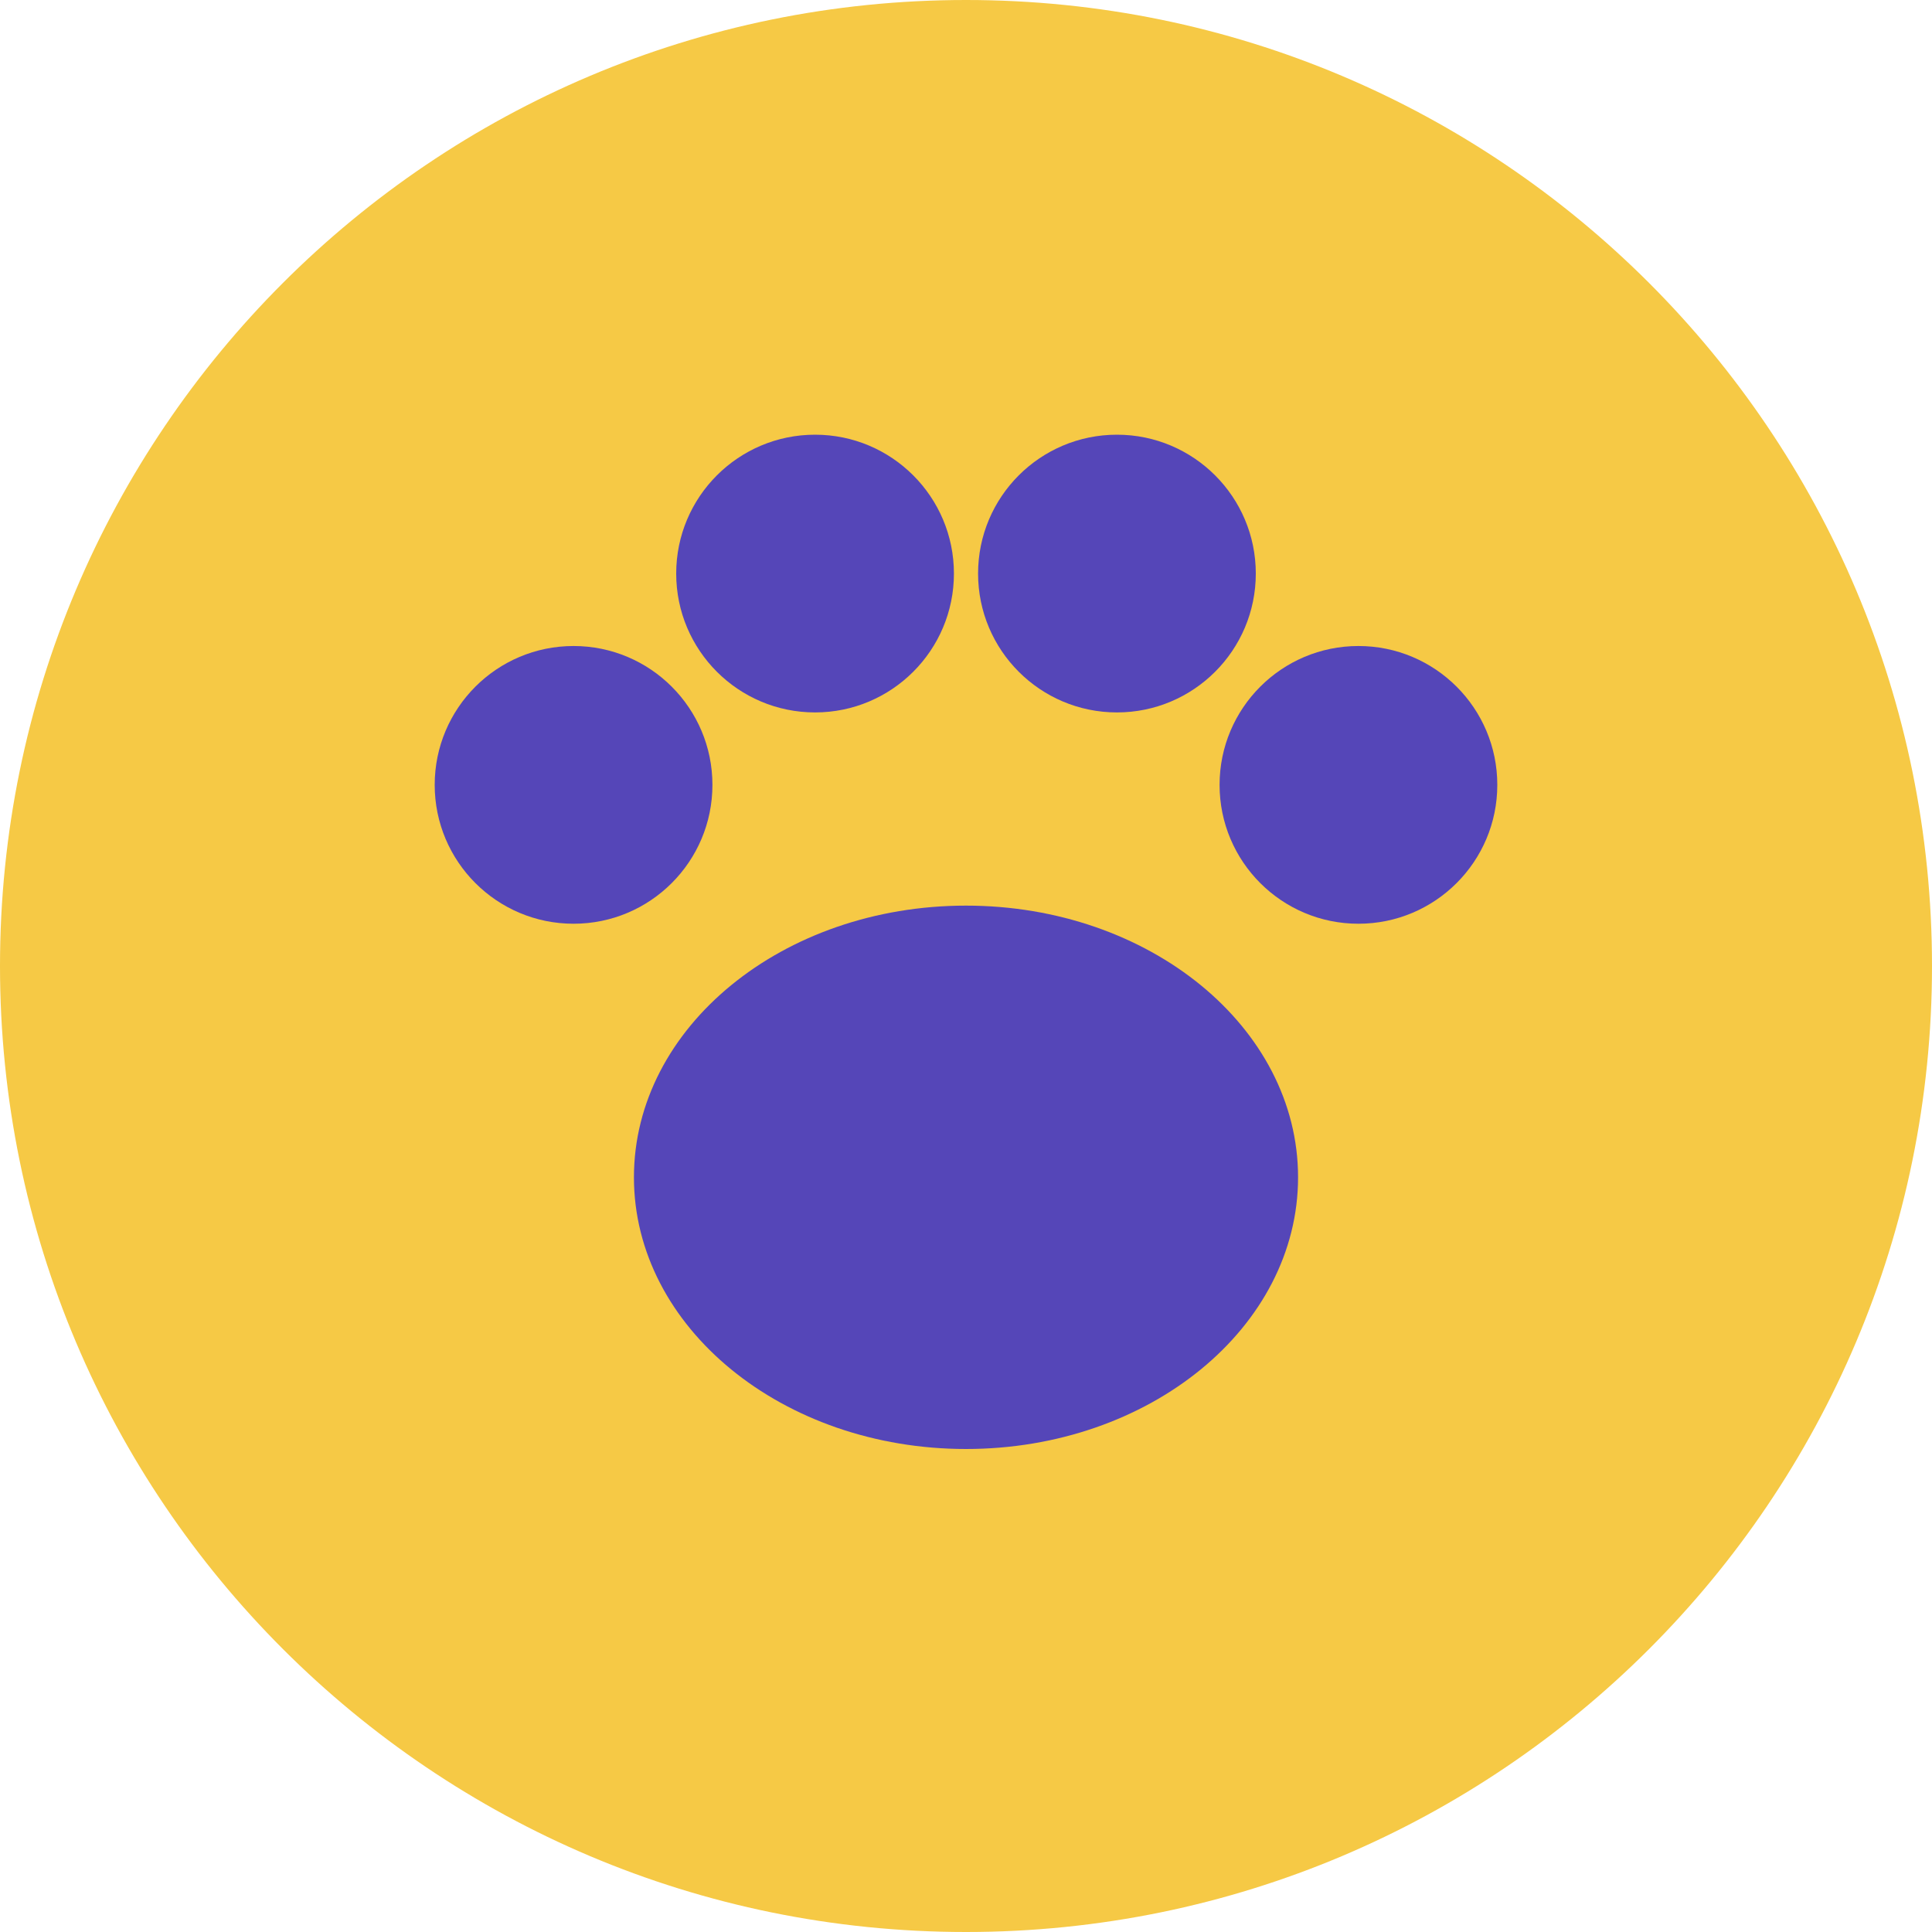
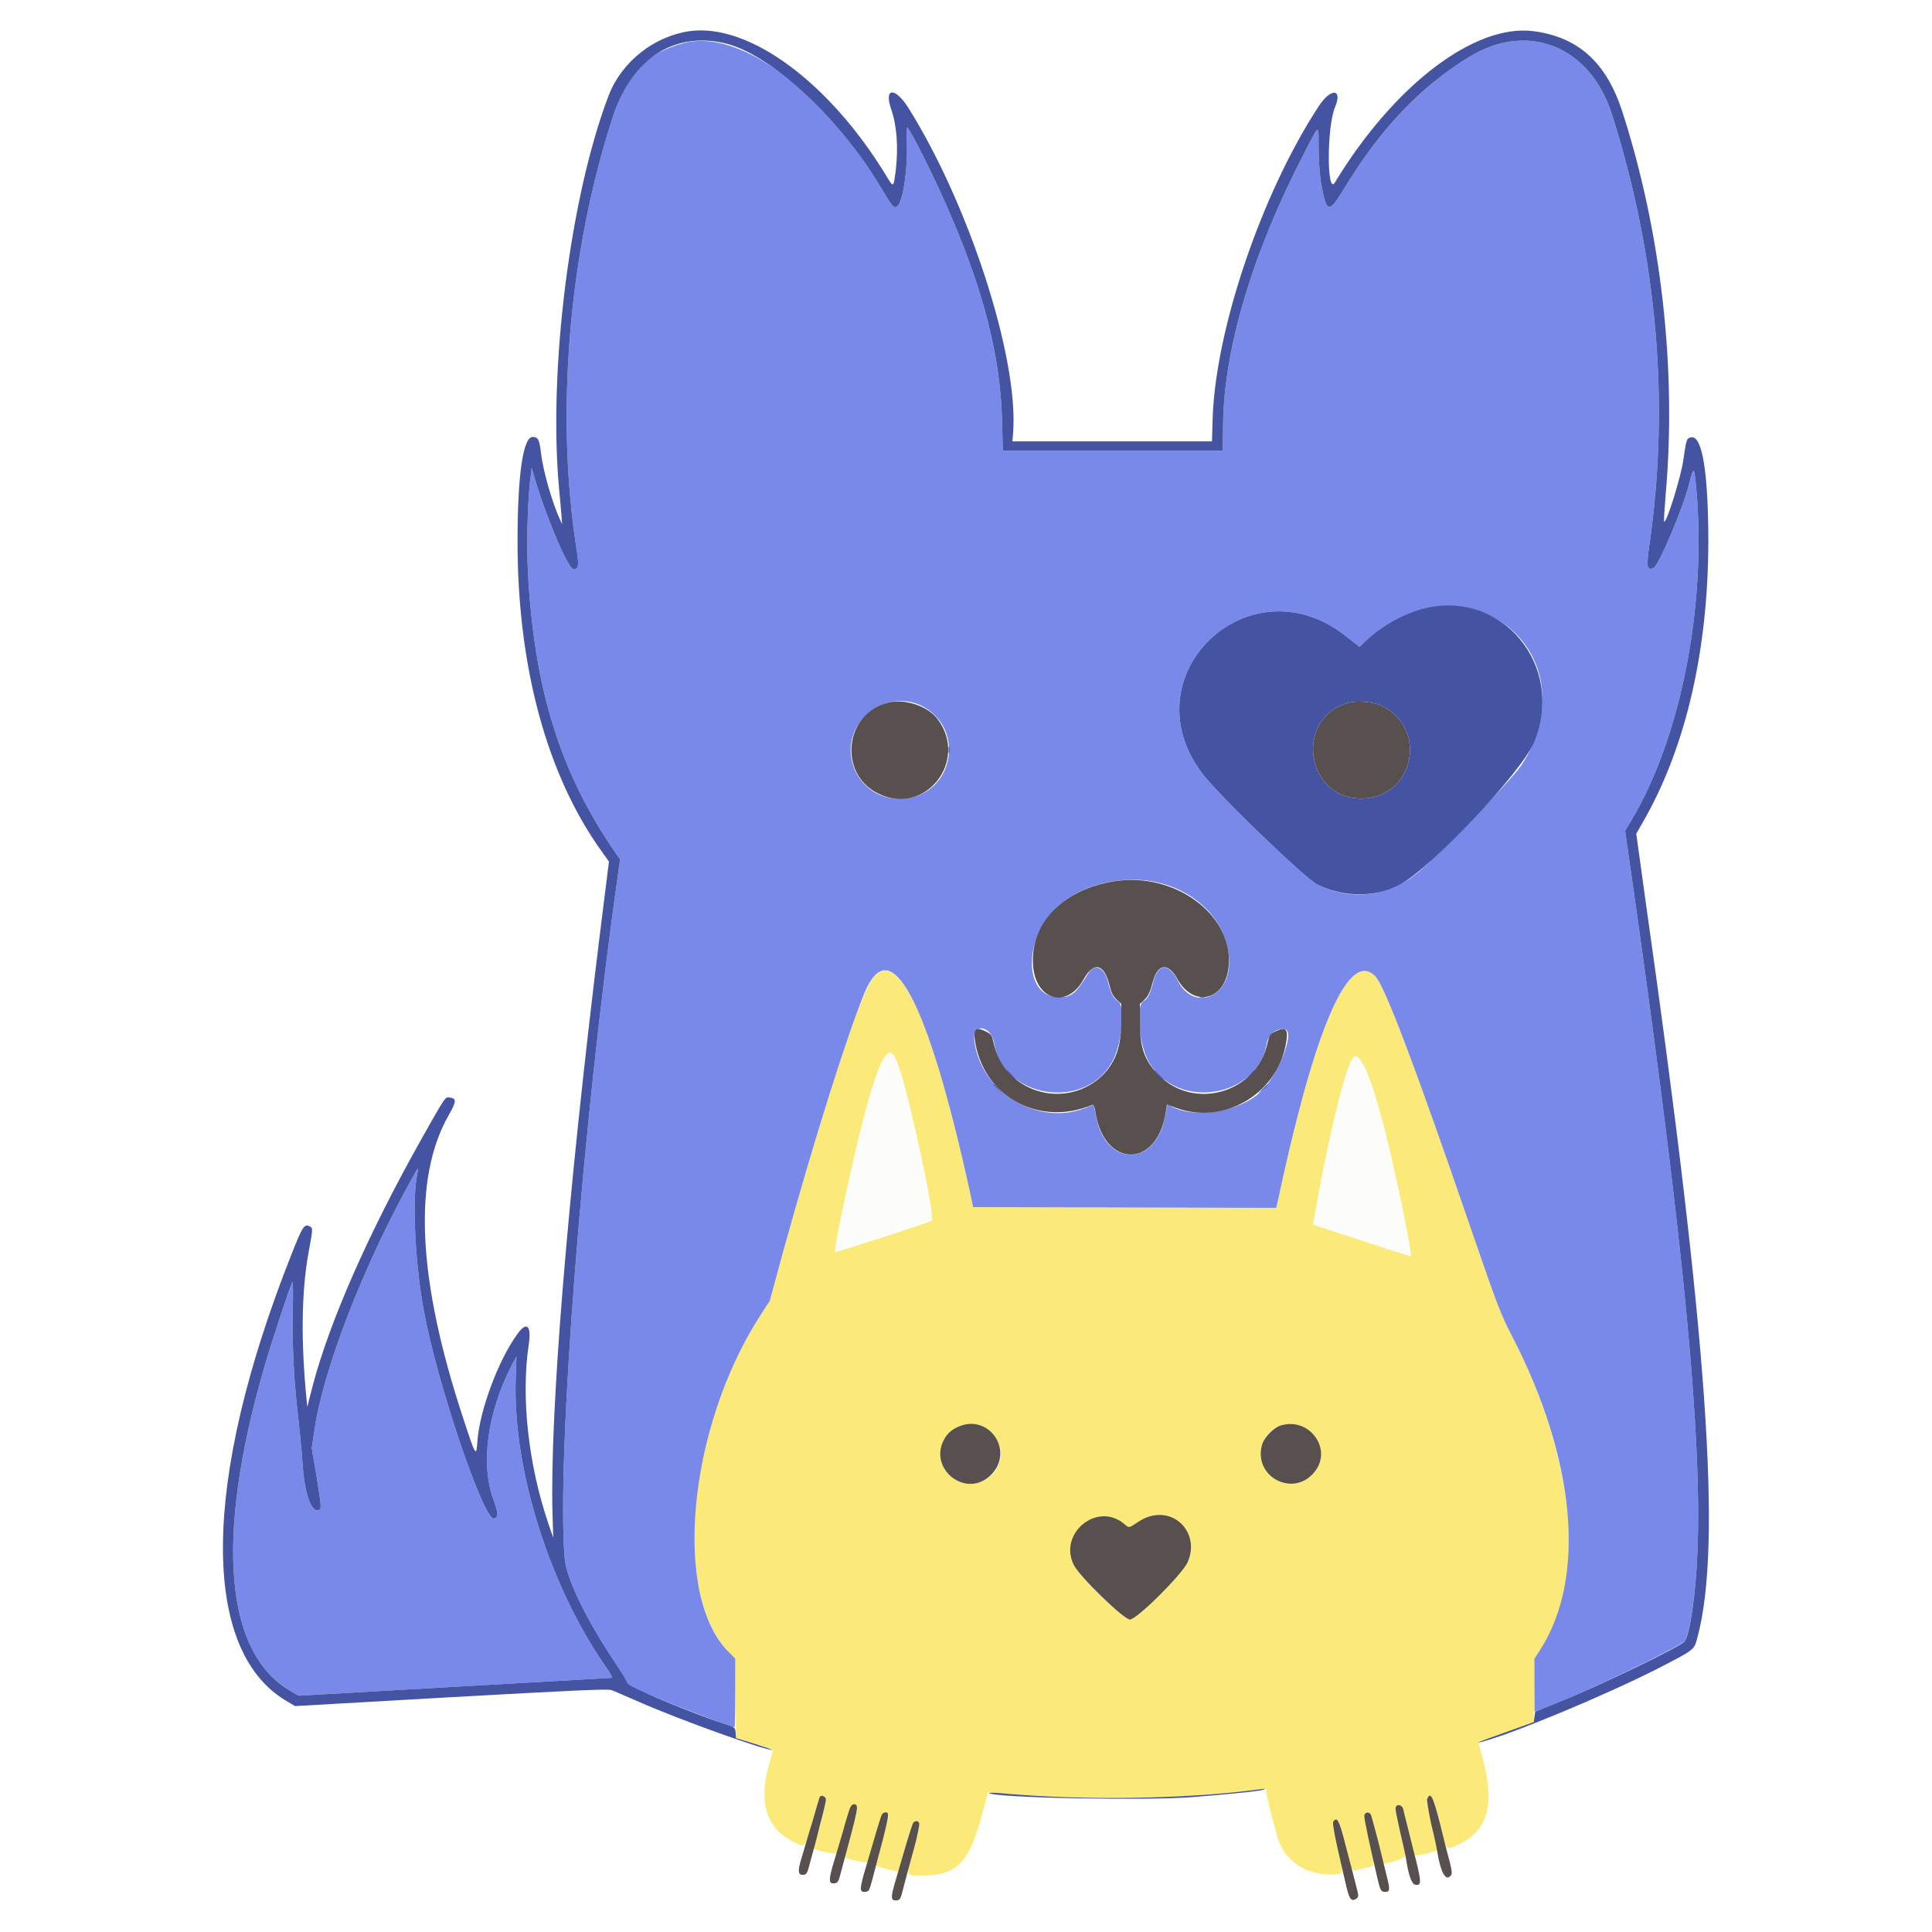
- <svg xmlns="http://www.w3.org/2000/svg" viewBox="0 0 32 32">
-   <circle cx="16" cy="16" r="16" fill="#F6C945" />
-   <g fill="#5546B8">
-     <ellipse cx="16" cy="19.5" rx="5.5" ry="4.5" />
-     <circle cx="9.5" cy="13" r="2.3" />
-     <circle cx="13.5" cy="9.5" r="2.3" />
-     <circle cx="18.5" cy="9.5" r="2.3" />
-     <circle cx="22.5" cy="13" r="2.3" />
-   </g>
+ <svg xmlns="http://www.w3.org/2000/svg" viewBox="-60 -8 520 520">
+   <path fill="#fbea7a" fill-rule="evenodd" d="M175.4 254.7 C 171.9 258.2,162.4 287.1,150.5 329.9 L 147.2 342.1 144.8 345.8 C 125.1 376.2,120.8 420.8,136.2 436.7 L 137.9 438.4 138 449.1 L 138.1 459.8 143.1 461.3 C 145.8 462.1,148.1 462.8,148.1 462.8 C 148.1 462.8,147.6 465,146.8 467.6 C 144.1 477.3,146.5 484.4,153.7 487.8 C 156.8 489.3,156.6 489.6,158.6 482.4 C 160.5 475.6,160.8 475,161.8 475.4 C 162.7 475.7,162.5 476.8,160.7 483.5 C 159.7 486.8,159 489.6,159 489.6 C 159.8 490.1,165.1 491.2,165.2 490.8 C 165.3 490.6,166.2 487.6,167.1 484.3 C 168.8 478,169.2 477.3,170.2 477.7 C 171.1 478,170.9 478.8,169.1 485.6 C 168.1 489,167.4 491.9,167.4 491.9 C 168 492.4,173.3 493.5,173.5 493.2 C 173.6 493,174.5 490.1,175.4 486.8 C 177 480.6,177.5 479.6,178.6 480 C 179.4 480.3,179.4 480.8,177.4 487.8 C 176.5 491.3,175.8 494.1,175.8 494.2 C 176.1 494.4,181.6 495.9,181.8 495.7 C 181.8 495.7,182.7 492.8,183.6 489.3 C 185.4 482.9,185.9 481.9,187 482.3 C 187.8 482.6,187.8 482.9,185.8 490 C 183.8 497.4,183.6 496.8,188.5 496.8 C 197.5 496.8,200.9 493.3,204.4 480.1 L 206 474.3 211.2 474.8 C 226.5 476.1,247.1 476.3,261.5 475.3 C 268 474.8,278.3 473.8,279.8 473.5 C 280.6 473.3,280.8 473.4,280.8 474 C 280.8 475.4,283.6 486.3,284.5 488.3 C 286.7 493.3,291.7 496.4,297.5 496.5 C 302 496.5,301.8 496.9,300 489.3 C 298.7 483.8,298.5 482.6,299 482.2 C 300.1 481,300.6 482,302.2 488.7 C 304.1 496.6,303.4 495.7,306.9 494.9 C 310.4 494.2,310.2 494.8,308.5 487.4 C 306.9 480.7,306.9 479.8,307.9 479.8 C 308.9 479.8,309.2 480.5,310.8 487.5 C 311.6 490.7,312.3 493.5,312.3 493.5 C 312.7 494,318.4 492.1,318.3 491.5 C 318.2 491.1,317.6 488.3,316.9 485.2 C 315.3 478.5,315.2 477.9,316.5 477.9 C 317.2 477.9,317.5 478.2,317.7 479 C 318.2 481.3,320.6 490.8,320.7 491.2 C 320.8 491.5,321.7 491.4,323.9 490.9 L 326.9 490.1 326.4 487.9 C 326.2 486.7,325.5 483.9,325 481.6 C 323.8 476.8,323.8 476.1,324.6 475.8 C 325.6 475.4,326 476.4,327.6 483.1 C 329.3 490.3,329.1 490.1,332.7 488.4 C 340.2 484.8,342.3 478.1,339.4 466.6 L 337.9 460.8 345.4 458.2 L 352.8 455.5 353 446.8 L 353.2 438 354.5 436.2 C 367.1 418,364.1 384.8,346.9 351.5 C 344.1 346.1,343 343.4,336.2 323.6 C 320.8 278.7,312.7 257.4,310.2 254.8 C 303.4 247.7,294.8 266.4,285.4 308.5 C 284.6 312.3,283.8 315.8,283.7 316.2 L 283.5 317.1 242.7 317 L 201.9 316.9 200.9 312.1 C 190.9 267,182.3 247.7,175.4 254.7 M182.2 280 C 185.1 288.9,191.7 319.7,190.8 320.5 C 190.2 321,165.1 329.1,164.8 328.9 C 164.2 328.2,171.3 296.2,174.4 285.9 C 178 274.1,179.8 272.8,182.2 280 M306.1 277.4 C 308 279.6,311 288.7,314.1 301.8 C 316.6 312.6,320.1 330.1,319.7 330.1 C 319.5 330.1,313.5 328.2,306.3 325.8 L 293.4 321.6 293.6 320.6 C 293.7 320,294.4 316.3,295.1 312.3 C 299.2 290.8,303.1 276.2,304.8 276.2 C 305 276.2,305.6 276.7,306.1 277.4 M203.8 375.6 C 206.7 376.5,209.4 380.1,209.4 383.2 C 209.3 390.8,199.7 394.1,194.9 388.3 C 189.8 382.1,196 373.3,203.8 375.6 M291.1 376.2 C 292.3 376.8,293.4 377.7,294 378.6 C 299.4 386.8,288.8 395.9,281.9 389 C 275.3 382.4,282.7 372,291.1 376.2 M254.9 400.2 C 259.8 401.9,261.9 407.6,259.6 412.6 C 258 415.9,246 427.9,244.1 427.9 C 242.5 427.9,230.6 416.4,229 413.2 C 224.8 404.7,235.3 396.1,242.5 402.1 C 243.9 403.3,243.8 403.3,245.9 401.9 C 249.1 399.7,251.9 399.2,254.9 400.2" />
+   <path fill="#7989e9" fill-rule="evenodd" d="M124 3.6 C 114 6.3,108.8 11.7,105 23.3 C 93 60,89.4 103.8,95.3 140.6 C 95.9 144.3,95.6 145.5,94.2 145.1 C 92.6 144.6,86.2 129.1,83.6 119.6 L 83.1 117.9 82.9 119.8 C 82 125.6,81.7 138.2,82.1 146.2 C 83.8 177.5,90.8 200,105.7 221.6 L 106.9 223.3 106.4 226.9 C 96.8 294,89.7 384.8,92 411.5 C 92.5 417.1,98 428.3,106.1 440.3 C 107.6 442.5,108.9 444.7,108.9 445.1 C 108.9 445.7,110.1 446.3,120.8 450.6 C 126.2 452.8,137.2 456.9,137.7 456.9 C 137.8 456.9,137.9 452.7,137.9 447.6 L 137.9 438.4 136.5 437 C 120.8 422.1,125 376.3,144.8 345.8 L 147.2 342.1 150.5 329.9 C 159.3 298.1,167.9 270.9,172.7 259.2 C 179.7 242.4,189.6 260.9,200.9 312.1 L 201.9 316.9 242.7 317 L 283.5 317.1 283.7 316.2 C 283.8 315.8,284.6 312.3,285.4 308.5 C 294.8 266.4,303.4 247.7,310.2 254.8 C 312.7 257.4,320.8 278.7,336.2 323.6 C 343 343.4,344.1 346.1,346.9 351.5 C 364.2 384.9,367 416.8,354.5 436.1 L 353 438.4 353 445.6 L 353 452.7 355.5 451.8 C 366.1 447.8,392.7 435,393.5 433.6 C 395 430.8,396.5 420,396.9 409.1 C 398 377.9,393.3 328.4,380.7 238.8 L 377.4 215.6 379.2 212.6 C 392.4 190.4,399.3 155.1,396.6 123.9 C 396 117.5,395.9 117.3,394.7 122 C 393 128.8,386.4 144.4,385 144.9 C 383.3 145.6,383.1 144.5,383.9 138.9 C 389.5 100.5,386 60.9,373.8 22.6 C 367.9 4.4,351.2 -2.3,335.5 7.3 C 322.2 15.4,311.4 26.8,301.5 43.2 C 297.6 49.6,297 49.4,295.5 40.9 C 295.2 38.7,294.9 35.1,294.9 31.7 C 294.9 25.2,295.2 25.1,291 33.3 C 277.2 59.8,269.4 85.9,269.2 106.2 L 269.1 113.3 239.5 113.3 L 209.9 113.3 209.7 104.9 C 209.2 88.2,205 71.2,196 50.2 C 192.3 41.4,185.5 27.7,184.2 26.3 C 184.1 26.1,184 28.1,184.1 30.7 C 184.3 38.6,182.8 47.5,181.2 47.7 C 180.3 47.8,180.5 48.1,175.8 40.4 C 160.4 15.4,138.4 -0.3,124 3.6 M338 156.4 C 355.1 162.4,360.4 181.7,349.4 198.1 C 347 201.7,326.5 222.9,321.3 227.1 C 313.6 233.4,303.6 234.5,294.6 230.1 C 291.4 228.6,267.8 205.8,263.6 200.2 C 243.5 173.6,276.6 142.4,302.6 163.5 L 305.9 166.1 307.9 164.2 C 316.6 156.2,328.7 153,338 156.4 M187.7 181.8 C 200.3 187.8,196.7 206.3,182.8 207 C 171 207.6,164.5 193.8,172.5 185 C 176.2 180.8,182.8 179.5,187.7 181.8 M252.7 229.8 C 263.9 232.8,271.4 242.1,270.8 252 C 270.2 261,261 263.8,257.1 256.1 C 254.6 251.1,251.7 251.2,250.4 256.3 C 249.6 259.4,249 260.8,247.7 261.5 C 245.6 262.9,246.6 273.4,249.3 278 C 257 291.1,278.8 287.4,281 272.6 C 281.4 270.3,284.1 268.4,286 269.1 C 288.6 270.1,283.7 282,279 286.2 C 272.9 291.4,261.6 293.1,255.3 289.8 L 254.2 289.3 253.7 292 C 251.3 306.4,237.3 306.4,234.9 292 L 234.4 289.3 231.9 290.3 C 219 295.2,203.7 285.7,202.2 271.8 C 201.8 267.2,206.9 268.1,207.6 272.8 C 209.8 287.3,231.5 291.1,239.1 278.2 C 242 273.2,243.1 262.9,240.9 261.5 C 239.6 260.6,239 259.4,238.2 256.2 C 237.2 252.3,234.6 251.2,232.9 254 C 229.5 259.5,228.5 260.4,225 260.4 C 215.9 260.4,215.2 245.9,223.7 236.9 C 230.2 230.1,242.6 227,252.7 229.8 M51.1 308.8 C 37.9 332.4,26.9 360.7,24.6 377.2 L 23.9 381.8 25.2 389.3 C 26.5 397.4,26.5 397.9,26 398.3 C 23.9 399.6,21.9 394.1,21.4 385.5 C 21.2 382.6,20.7 377.4,20.3 373.8 C 19.1 363.7,18.6 354,18.8 344.9 C 18.9 340.3,18.9 336.7,18.7 337 C 18 338.4,13 353.4,10.9 360.8 C -2.1 406.1,0.5 437,18.3 447.2 L 20.4 448.4 62.3 446 C 85.3 444.7,104.3 443.6,104.6 443.6 C 104.9 443.6,104.5 442.8,103.8 441.7 C 88.2 419.8,78 387.9,78.8 363.3 L 79 357.1 77.7 359.5 C 71.2 372.2,69.3 386,72.8 395.6 C 74.2 399.3,74.2 400.5,72.9 400.7 C 70.1 401,57.6 364.1,54.1 344.9 C 51.8 332.7,50.9 315.5,52.2 308.6 C 52.7 305.9,52.7 305.9,51.1 308.8" />
+   <path fill="#584f4f" fill-rule="evenodd" d="M179.1 181.1 C 167.3 183.9,165.5 200.3,176.4 205.6 C 188.9 211.8,200.8 196.9,192.4 185.6 C 189.8 182.1,183.7 180,179.1 181.1 M303.2 181.1 C 288.4 184.8,291.1 206.9,306.4 206.9 C 320.7 206.9,324.6 187.6,311.5 181.8 C 309.6 180.9,305.3 180.6,303.2 181.1 M239.9 229.2 C 226.6 231.3,217.9 239.8,218 250.6 C 218 261,227 264.1,231.7 255.5 C 234.4 250.7,237.2 251.4,238.6 257.1 C 239.1 259.1,239.5 260,240.5 261 L 241.8 262.2 241.8 267.1 C 241.8 274.5,239.7 279.4,234.9 283 C 224.6 290.5,209.9 285,207.4 272.5 C 207 270.7,206.8 270.4,205.5 269.7 C 202.4 268.1,201.8 269,202.6 273.2 C 205.4 287.6,220.1 295.2,233.9 289.4 C 234.4 289.2,234.6 289.6,234.9 291.8 C 237.5 306.4,251.2 306.4,253.7 291.8 L 254.1 289.3 256.9 290.3 C 269.3 294.7,283.3 286.7,286 273.5 C 286.9 269,286.3 268.1,283.1 269.7 C 281.8 270.4,281.6 270.7,281.2 272.6 C 278.4 286,261.6 291.1,251.9 281.4 C 248.1 277.6,246.8 274,246.8 267.2 L 246.8 262.2 247.9 261.2 C 249.1 260,249.5 259.2,250.4 255.9 C 251.7 251.3,254.5 251.1,256.9 255.5 C 261.3 263.4,269.9 261.3,270.7 252 C 272 238.3,256.2 226.6,239.9 229.2 M197.5 376.2 C 196.1 376.9,195.2 377.7,194.4 378.9 C 189.3 387,199.9 395.7,206.7 389 C 213.3 382.4,205.9 372,197.5 376.2 M284.6 375.7 C 282.8 376.3,280.3 378.8,279.7 380.8 C 277.2 389.4,288 395.2,293.7 388.3 C 298.9 382.1,292.4 373.2,284.6 375.7 M249.2 400.2 C 248.4 400.4,246.9 401.2,245.9 401.9 C 243.8 403.3,243.9 403.3,242.5 402.1 C 235.3 396.1,224.8 404.7,229 413.2 C 230.6 416.4,242.5 427.9,244.1 427.9 C 246 427.9,258 415.9,259.6 412.6 C 263 405.2,256.8 397.8,249.2 400.2 M160.6 475.7 C 160.5 475.9,159.6 479,158.6 482.5 C 157.5 486,156.3 490.3,155.7 492.2 C 154.6 495.8,154.8 496.8,156.4 496.6 C 157.1 496.5,157.4 495.9,158 493.4 C 158.5 491.7,159.7 487.3,160.6 483.6 C 161.6 479.9,162.4 476.6,162.3 476.2 C 162.1 475.4,161 475,160.6 475.7 M324.1 476.3 C 324 476.6,324.5 479.6,325.2 482.9 C 326 486.1,326.7 489.4,326.8 490.2 C 327.7 495.7,329 498.3,330.3 497 C 330.9 496.4,330.9 496.1,330.2 493.1 C 329.7 491.4,328.6 487,327.7 483.3 C 325.7 475.4,325 474,324.1 476.3 M168.9 478.4 C 168.6 478.9,167.7 481.9,166.8 485.2 C 165.8 488.5,164.6 492.6,164.1 494.3 C 163 498.1,163.1 499.1,164.6 498.9 C 165.5 498.8,165.7 498.5,166.4 495.7 C 171.3 477.6,171.2 477.9,169.9 477.6 C 169.5 477.6,169.1 477.9,168.9 478.4 M315.6 478.8 C 315.6 479.4,316.2 482.2,316.9 485.3 C 317.6 488.3,318.3 491.4,318.4 492.1 C 319.2 497.2,320 499.1,321 499.3 C 322.7 499.5,322.7 498.7,320.2 489.1 C 319 484.1,317.8 479.6,317.7 479 C 317.4 477.6,315.6 477.4,315.6 478.8 M177.4 480.3 C 177.1 480.7,175.8 485.1,172.4 496.8 C 171.4 500.6,171.4 501.3,172.9 501.2 C 173.9 501.1,174 500.8,174.8 497.8 C 179.5 480.2,179.6 479.8,178.3 479.8 C 177.9 479.8,177.6 480.1,177.4 480.3 M307.2 480.7 C 307.1 481.5,308.7 488.7,310.7 497.4 C 311.5 500.8,311.7 501.1,312.6 501.2 C 314.1 501.3,314.2 500.7,313.3 497.2 C 312.9 495.5,311.8 491.1,310.9 487.4 C 309.9 483.7,309.1 480.5,308.9 480.3 C 308.4 479.5,307.2 479.8,307.2 480.7 M298.9 482.2 C 298.6 482.6,298.9 484.4,299.9 489 C 300.7 492.5,301.7 497,302.2 499 C 303.1 503,303.6 503.8,304.8 503.2 C 305.8 502.6,305.8 502.6,304.8 498.8 C 304.4 497.1,303.2 492.6,302.2 488.8 C 300.5 481.9,299.9 480.9,298.9 482.2 M185.8 482.6 C 185.6 482.9,184.6 485.9,183.6 489.4 C 182.6 492.9,181.3 497.2,180.8 499 C 179.7 502.8,179.8 503.6,181.3 503.5 C 182.3 503.4,182.4 503.1,183.2 499.9 C 183.7 498,184.9 493.5,185.9 489.9 C 186.9 486.3,187.6 483,187.4 482.7 C 187.2 482,186.3 482,185.8 482.6" />
+   <path fill="#4454a3" fill-rule="evenodd" d="M125.5 0.4 C 116 1.8,107.4 8.6,103.9 17.5 C 93.4 44.8,87.5 91.9,90.5 123.8 C 90.7 126,91 129,91.1 130.5 L 91.3 133.1 90.7 131.8 C 88.6 127.2,86.2 118.9,85.6 113.9 C 85.2 110.4,84.8 109.6,83.4 109.6 C 80.8 109.6,79.3 119.6,79.3 137.9 C 79.3 171.5,87.2 200.6,101.9 221.1 L 103.9 223.9 101.4 243.9 C 92.7 314.5,88 372.2,88.7 399.2 L 88.9 405.9 87.6 402.1 C 82.2 386.2,80.2 368.1,82.3 354 C 83.1 348.8,81.8 347.5,79.3 351 C 74.2 357.9,69.1 371.6,68.5 379.8 C 68.2 384.3,68.1 384.2,64.6 373.5 C 52.3 336.2,51.1 309,60.8 292.1 C 62.9 288.4,62.9 287.6,61 287.4 C 59.8 287.2,59.9 287.1,53.3 298.8 C 39.1 324.1,28.7 347.7,24.1 365.2 L 22.7 370.7 22.2 365.3 C 21 351.1,21.3 338.8,23 329.4 C 24.3 322.3,24.2 322.6,23.4 322.1 C 21.9 321.3,21.4 322.1,18.3 330 C -5.6 390.4,-6.1 435.9,16.9 449.7 L 19.4 451.2 61.5 448.8 C 93.9 447,103.8 446.5,104.6 446.9 C 105.2 447.1,108.6 448.6,112.3 450.2 C 123 454.9,145.8 463.1,147.9 463 C 148.2 463,146.1 462.3,143.3 461.4 L 138.1 459.8 138 458.4 C 137.9 457.1,137.8 456.9,135.9 456.3 C 126.1 453.1,108.9 445.9,108.9 445.1 C 108.9 444.7,107.6 442.5,106.1 440.3 C 98 428.3,92.5 417.1,92 411.5 C 89.7 384.8,96.8 294,106.4 226.9 L 106.9 223.3 105.7 221.6 C 90.8 200,83.8 177.5,82.1 146.2 C 81.7 138.2,82 125.6,82.9 119.8 L 83.1 117.9 83.6 119.6 C 86.2 129.1,92.6 144.6,94.2 145.1 C 95.6 145.5,95.9 144.3,95.3 140.6 C 89.4 103.8,93 60,105 23.3 C 110 7.9,121.3 0.5,134.9 3.6 C 146.7 6.2,164.8 22.5,175.8 40.4 C 180.5 48.1,180.3 47.8,181.2 47.7 C 182.8 47.5,184.3 38.6,184.1 30.7 C 184 28.1,184.1 26.1,184.2 26.3 C 185.5 27.7,192.3 41.4,196 50.2 C 205 71.2,209.2 88.2,209.7 104.9 L 209.9 113.3 239.5 113.3 L 269.1 113.3 269.2 106.2 C 269.4 85.9,277.2 59.8,291 33.3 C 295.2 25.1,294.9 25.2,294.9 31.7 C 294.9 35.1,295.2 38.7,295.5 40.9 C 297 49.4,297.6 49.6,301.5 43.2 C 311.4 26.8,322.2 15.4,335.5 7.3 C 351.2 -2.3,367.9 4.4,373.8 22.6 C 386 60.9,389.5 100.5,383.9 138.9 C 383.1 144.5,383.3 145.6,385 144.9 C 386.4 144.4,393 128.8,394.7 122 C 395.9 117.3,396 117.5,396.6 123.9 C 399.3 155.1,392.4 190.4,379.2 212.6 L 377.4 215.6 380.7 238.8 C 393.3 328.4,398 377.9,396.9 409.1 C 396.5 420.3,394.9 431.8,393.4 433.8 C 392.3 435.2,370.6 445.7,358.7 450.5 L 353.2 452.7 353 454.1 L 352.8 455.5 345.6 458.1 C 338.2 460.7,336.8 461.3,338.5 460.9 C 346.6 458.9,371.8 448.4,386.2 441.1 C 396.4 435.8,395.9 436.2,396.9 432.6 C 403.5 407.8,399.6 352,383.1 235.9 L 380.4 216.4 382.8 212.2 C 393.9 192.4,399.7 166.8,399.8 138.1 C 399.8 119.4,398.2 109.4,395.3 109.7 C 394 109.9,393.9 110,393.1 115.6 C 392.5 120.2,388.5 133,387.9 132.4 C 387.8 132.3,388 129.1,388.3 125.3 C 391.3 91.6,387.2 54.8,376.7 22.2 C 372.4 8.8,364.8 2,352.8 0.4 C 337 -1.7,315.2 14.9,299.3 41.1 C 297.1 44.8,297.1 26.2,299.3 20.9 C 301.5 15.7,298.1 15.6,294.8 20.8 C 279.6 44.1,267.3 80.3,266.4 104.2 L 266.2 110.8 239.3 110.8 L 212.5 110.8 212.7 108.2 C 214.1 88.2,200.9 47.3,184.6 21.2 C 180.9 15.3,177.8 15.5,179.9 21.5 C 181.4 25.9,181.8 31.6,181.1 37.8 C 180.5 42.4,180.5 42.5,178.9 39.9 C 163.5 14.3,141.6 -1.9,125.5 0.4 M322.8 155.9 C 317.6 157.3,312.1 160.3,307.9 164.2 L 305.9 166.1 302.6 163.5 C 276.6 142.4,243.5 173.6,263.6 200.2 C 267.8 205.8,291.4 228.6,294.6 230.1 C 301.6 233.5,309.9 233.6,316.4 230.3 C 324.7 226.2,349.5 199.9,352.9 191.8 C 361.5 171.1,344 150.2,322.8 155.9 M311.5 181.8 C 324.6 187.6,320.7 206.9,306.4 206.9 C 291.1 206.9,288.4 184.8,303.2 181.1 C 305.3 180.6,309.6 180.9,311.5 181.8 M195.3 193.9 C 195.3 194.7,195.4 195,195.5 194.6 C 195.6 194.1,195.6 193.4,195.5 193 C 195.4 192.7,195.3 193,195.3 193.9 M224.4 260.4 C 224.7 260.5,225.3 260.5,225.7 260.4 C 226.1 260.3,225.8 260.3,225 260.3 C 224.3 260.3,224 260.3,224.4 260.4 M262.9 260.4 C 263.3 260.5,263.9 260.5,264.3 260.4 C 264.6 260.3,264.3 260.3,263.6 260.3 C 262.9 260.3,262.6 260.3,262.9 260.4 M212 281.4 C 212.7 282.1,213.4 282.7,213.5 282.7 C 213.6 282.7,213.1 282.1,212.4 281.4 C 211.7 280.6,211 280,210.9 280 C 210.8 280,211.3 280.6,212 281.4 M251.8 281.4 C 252.5 282.1,253.1 282.7,253.3 282.7 C 253.4 282.7,252.9 282.1,252.1 281.4 C 251.4 280.6,250.8 280,250.7 280 C 250.6 280,251.1 280.6,251.8 281.4 M276.2 281.5 L 274.9 282.9 276.3 281.6 C 277.6 280.4,277.9 280,277.6 280 C 277.6 280,276.9 280.7,276.2 281.5 M207.4 284 C 207.4 284,208 284.6,208.7 285.2 L 209.9 286.3 208.8 285.1 C 207.8 283.9,207.4 283.7,207.4 284 M279.6 285.3 L 278.3 286.7 279.8 285.4 C 281.1 284.2,281.4 283.9,281.1 283.9 C 281 283.9,280.4 284.5,279.6 285.3 M52.2 308.6 C 50.9 315.5,51.8 332.7,54.1 344.9 C 57.6 364.1,70.1 401,72.9 400.7 C 74.2 400.5,74.2 399.3,72.8 395.6 C 69.3 386,71.2 372.2,77.7 359.5 L 79 357.1 78.8 363.3 C 78 387.9,88.2 419.8,103.8 441.7 C 104.5 442.8,104.9 443.6,104.6 443.6 C 104.3 443.6,85.3 444.7,62.3 446 L 20.4 448.4 18.3 447.2 C 0.5 437,-2.1 406.1,10.9 360.8 C 13 353.4,18 338.4,18.7 337 C 18.9 336.7,18.9 340.3,18.8 344.9 C 18.6 354,19.1 363.7,20.3 373.8 C 20.7 377.4,21.2 382.6,21.4 385.5 C 21.9 394.1,23.9 399.6,26 398.3 C 26.5 397.9,26.5 397.4,25.2 389.3 L 23.9 381.8 24.6 377.2 C 26.9 360.7,37.9 332.4,51.1 308.8 C 52.7 305.9,52.7 305.9,52.2 308.6 M277.4 473.8 C 258.4 476.2,232.6 476.6,211.2 474.8 C 208.3 474.5,206.1 474.4,206.2 474.6 C 207.6 475.9,247.9 476.7,260.9 475.7 C 270.8 474.9,279 474.1,280 473.7 C 281.2 473.3,280.6 473.4,277.4 473.8" />
+   <path fill="#fcfcfb" fill-rule="evenodd" d="M179 275.5 C 177.4 276.4,174.6 284.3,171.7 295.8 C 169 306.4,164.4 328.5,164.8 328.9 C 165.1 329.1,190.2 321,190.8 320.5 C 191.7 319.7,185.1 288.9,182.2 280 C 180.9 275.9,180.1 274.9,179 275.5 M303.9 277.1 C 302.1 279.9,298.5 294.4,295.1 312.3 C 294.4 316.3,293.7 320,293.6 320.6 L 293.4 321.6 306.3 325.8 C 313.5 328.2,319.5 330.1,319.7 330.1 C 319.9 330.1,319.1 325.2,317.9 319.3 C 311.4 287.7,306.6 273.1,303.9 277.1" />
</svg>
